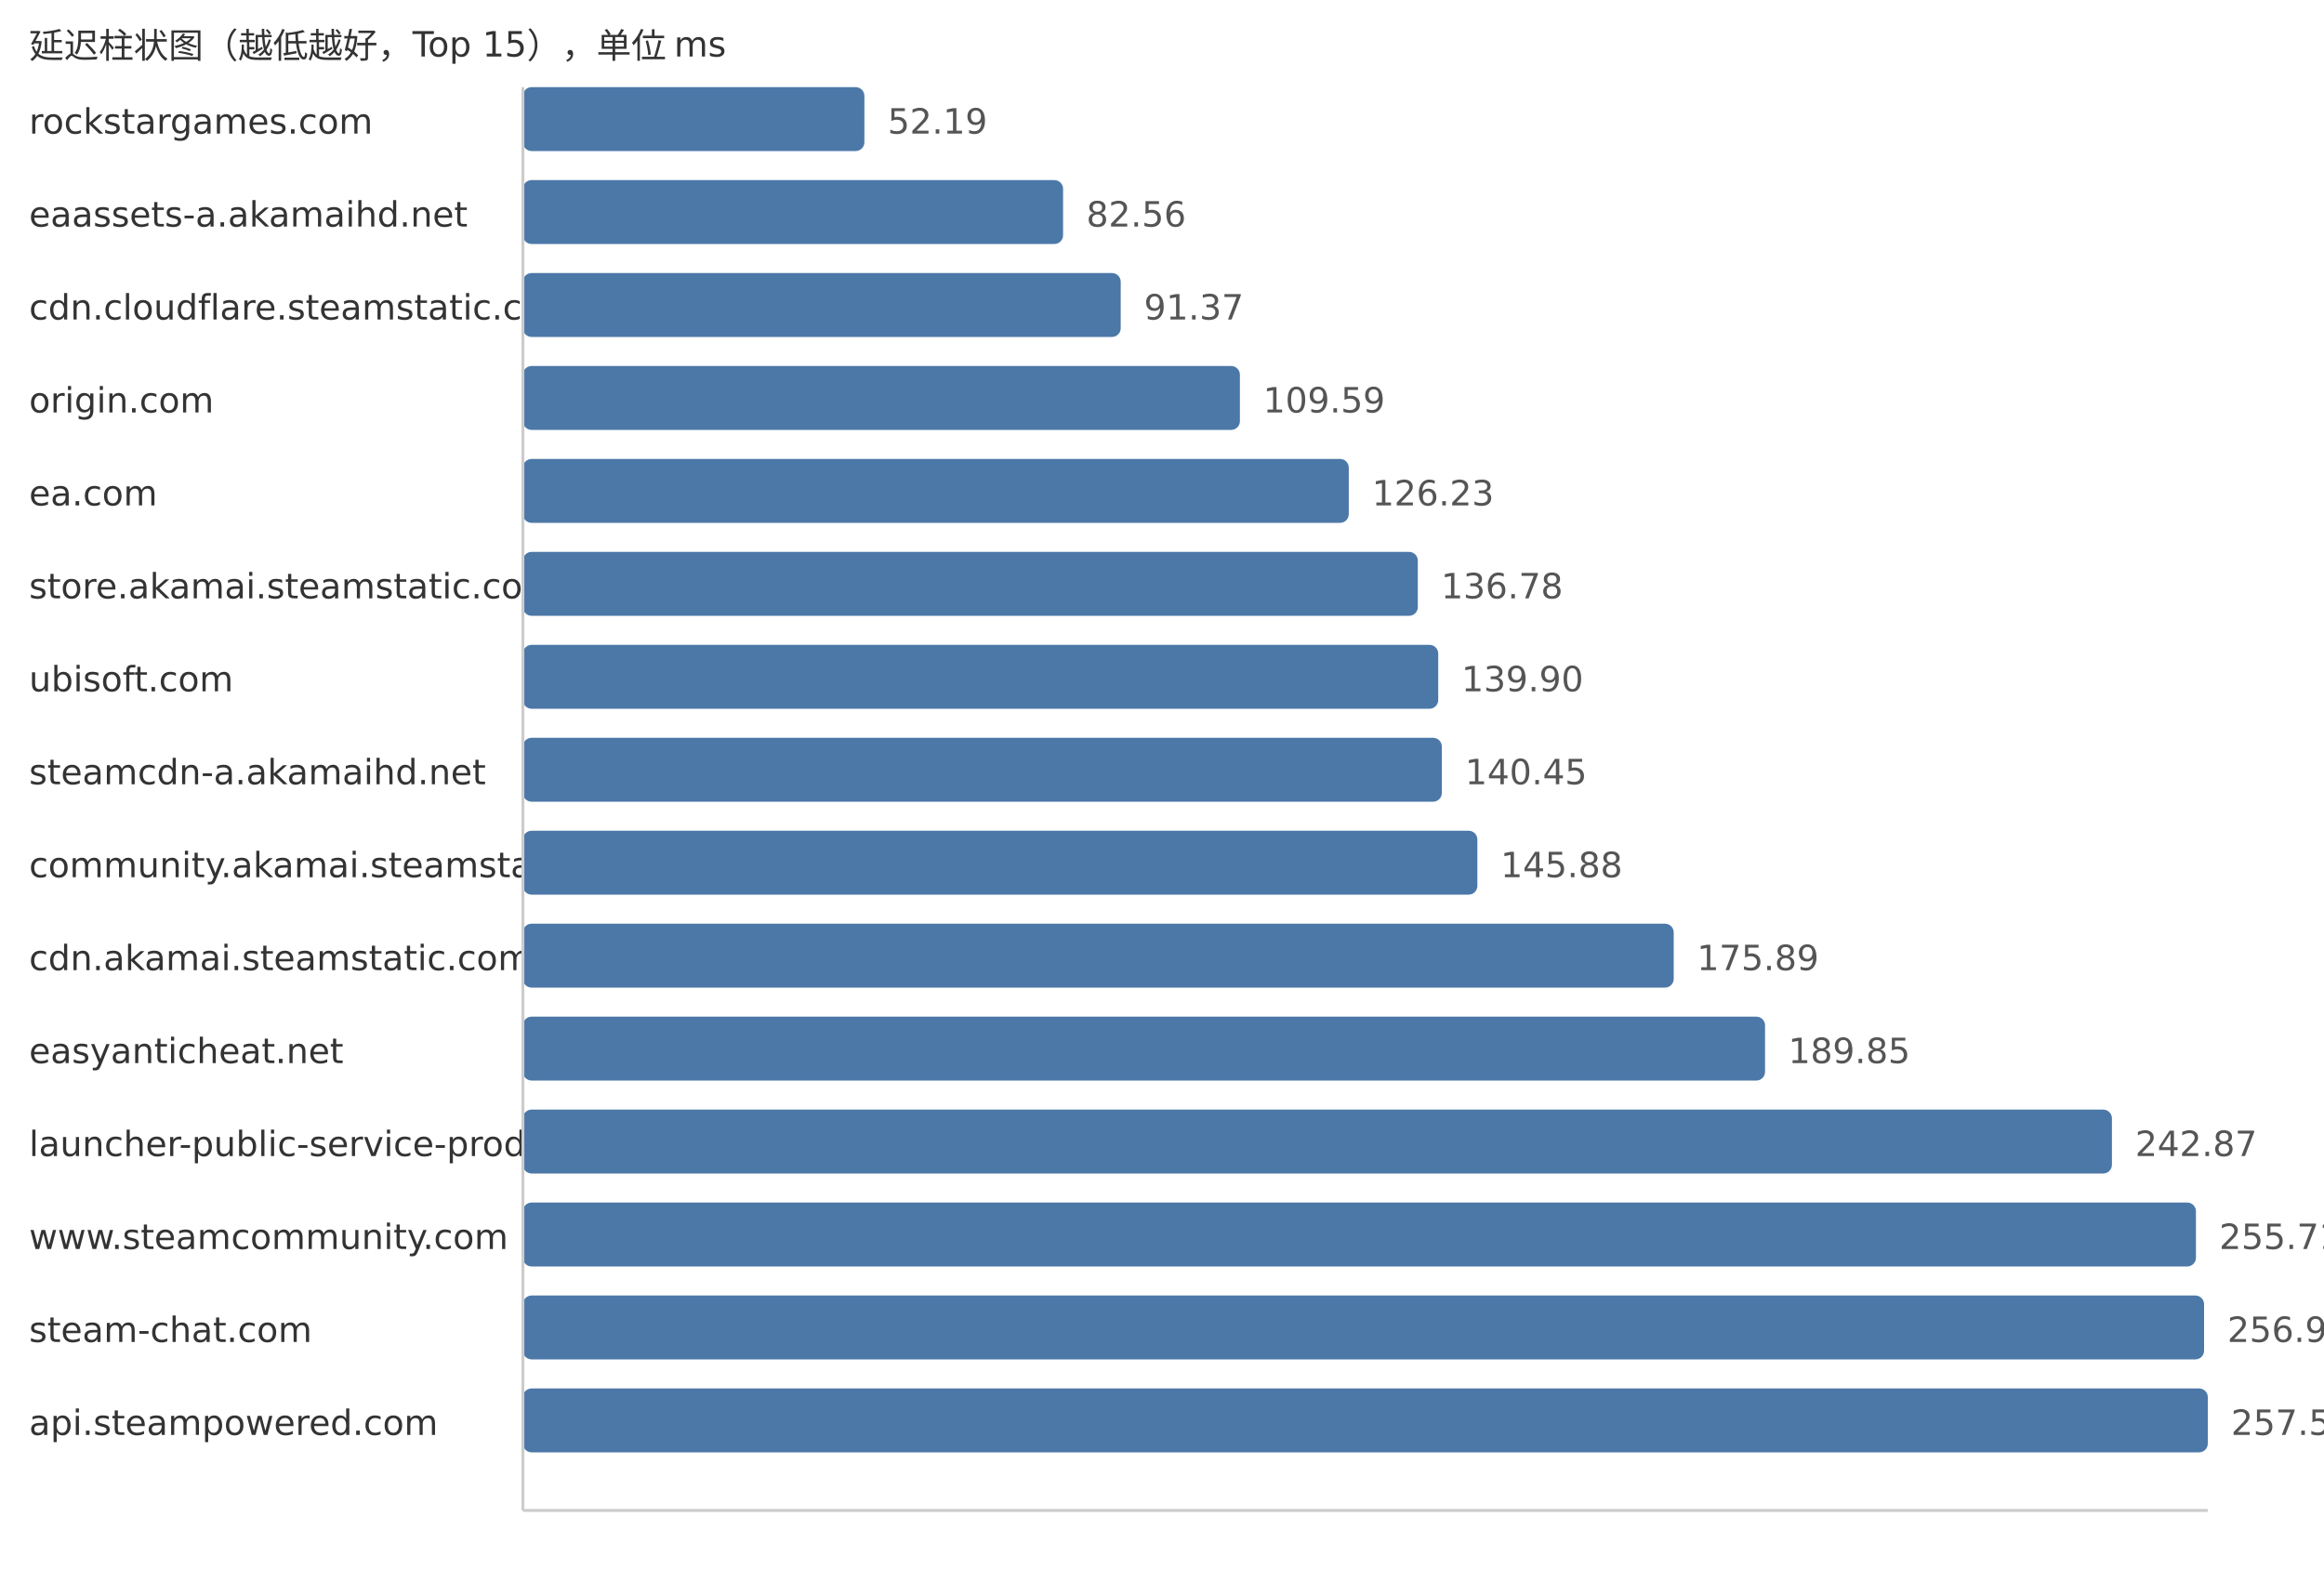
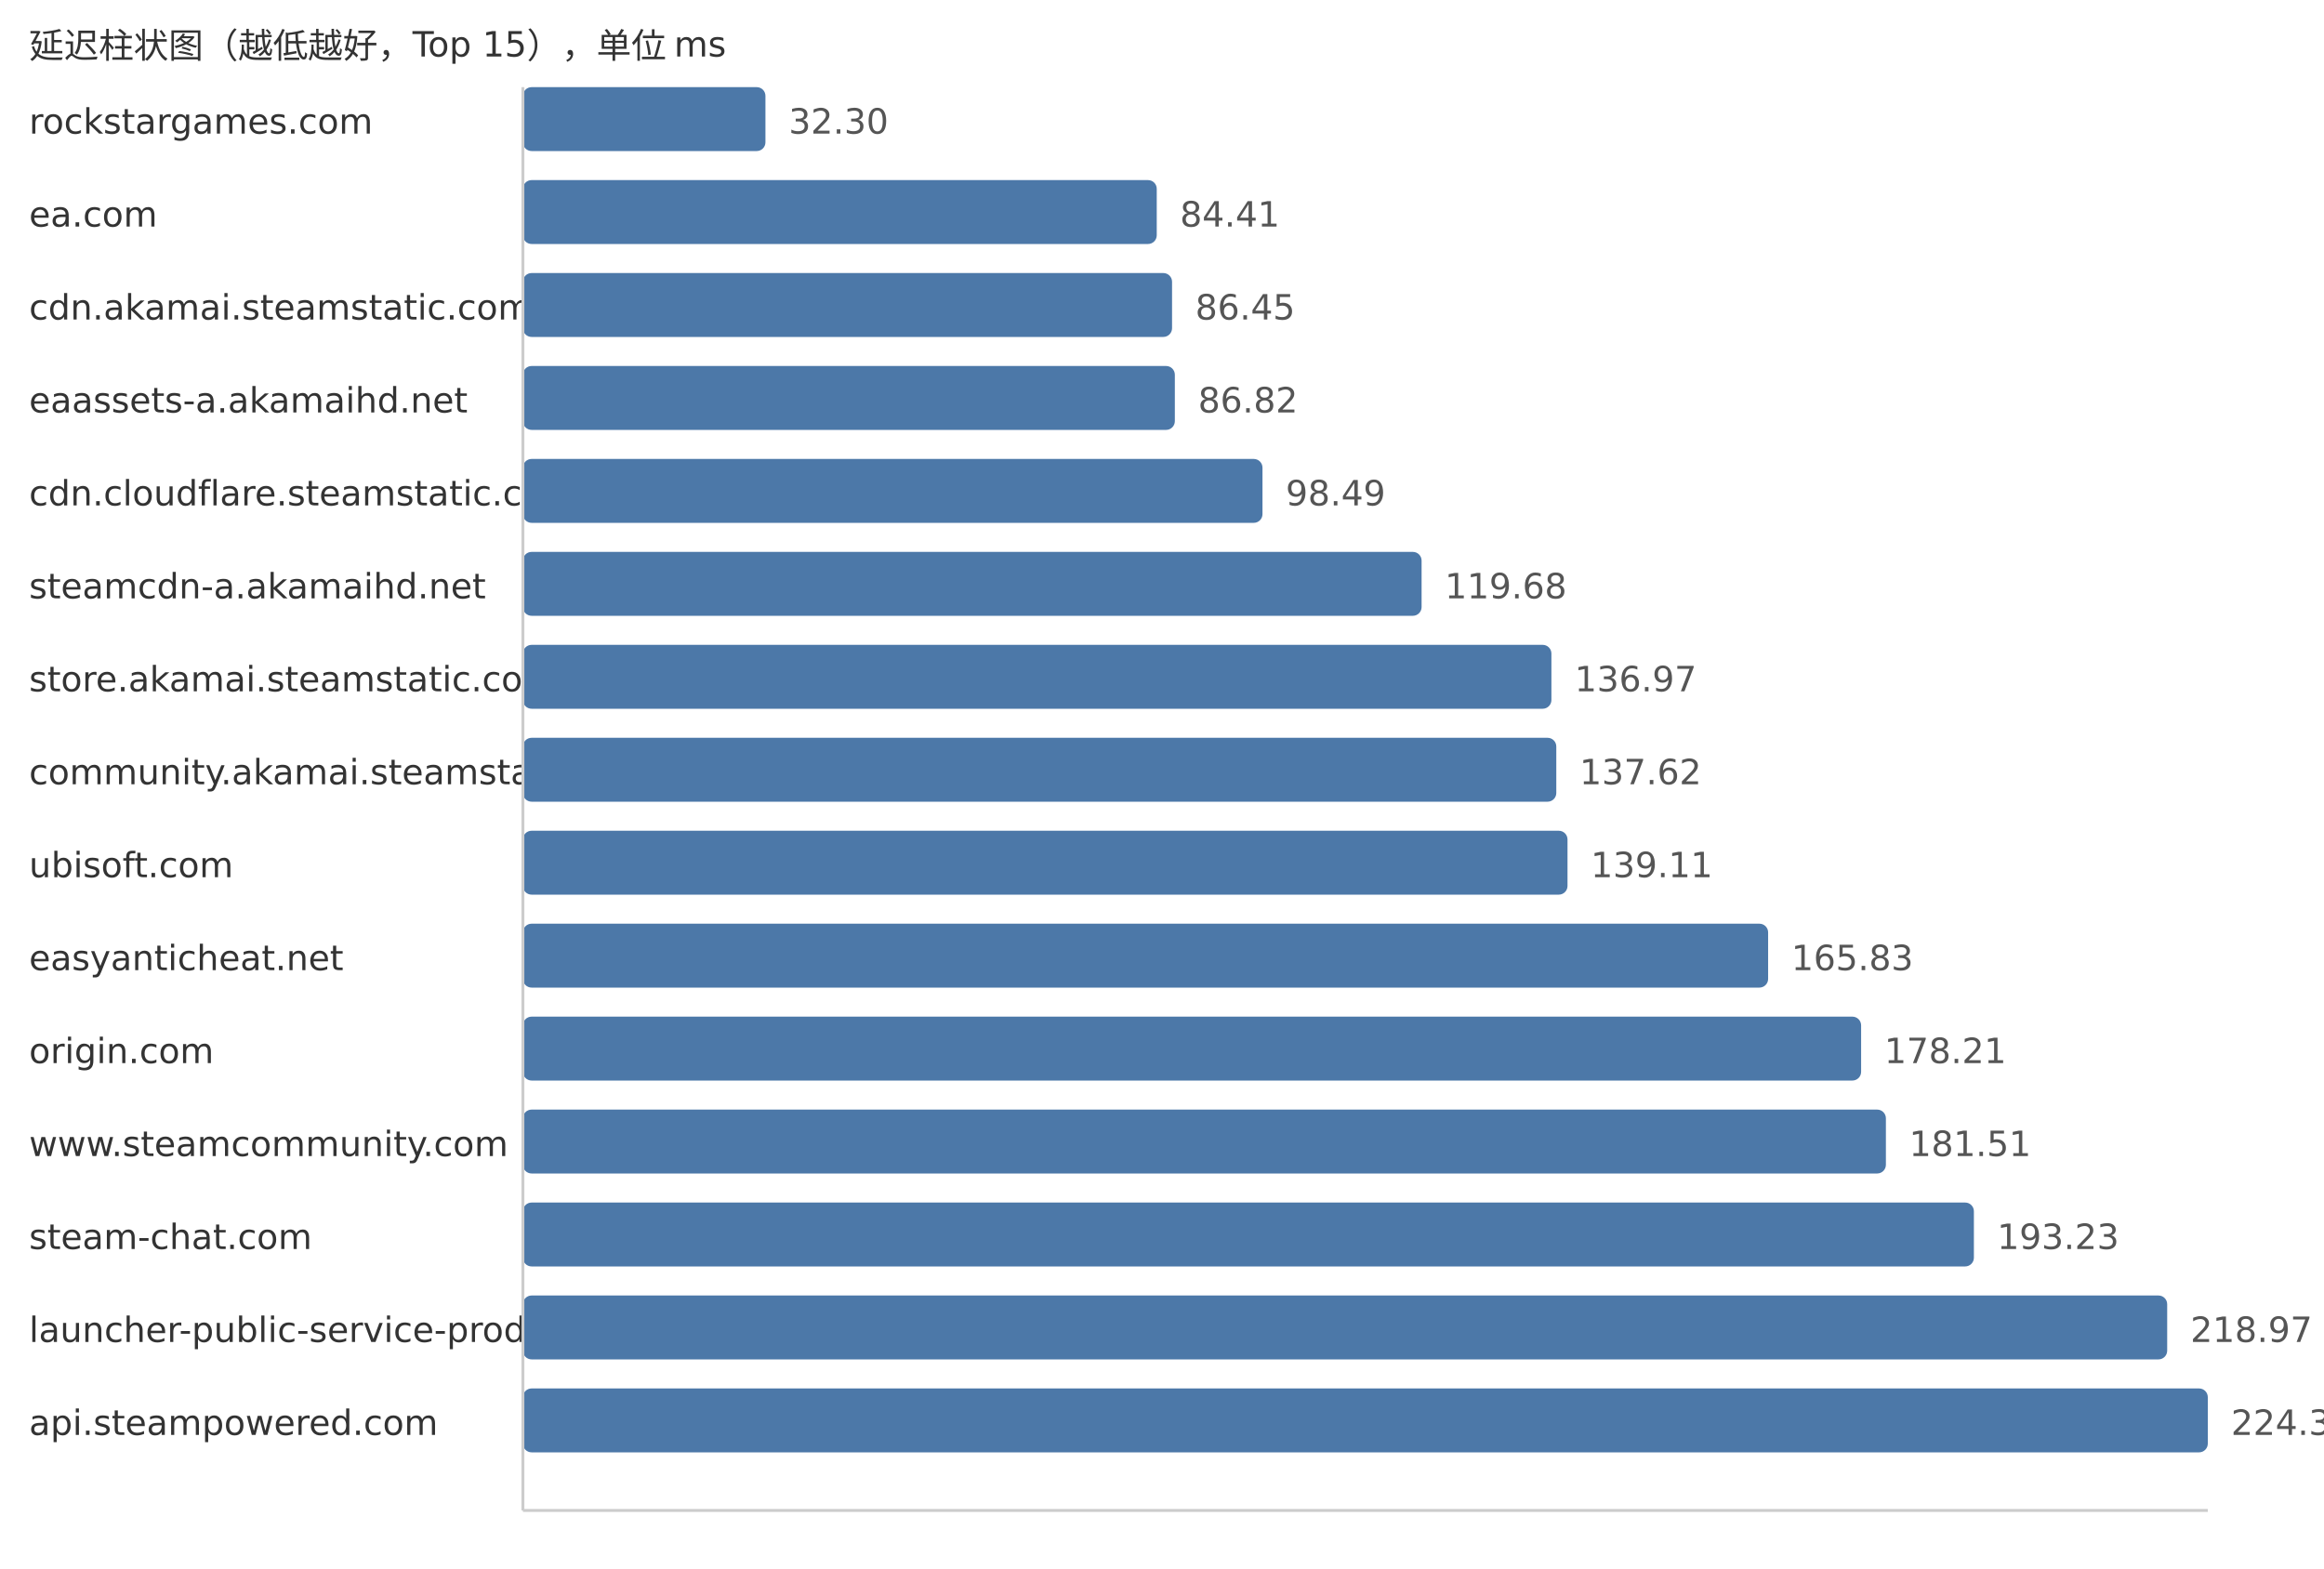
<svg xmlns="http://www.w3.org/2000/svg" width="800" height="540">
  <style> .label{font-family:DejaVu Sans,Verdana,Geneva,sans-serif;font-size:12px;fill:#333} .value{font-family:DejaVu Sans,Verdana,Geneva,sans-serif;font-size:12px;fill:#555} </style>
  <text x="10" y="20" class="label">延迟柱状图（越低越好，Top 15），单位 ms</text>
  <text x="10" y="46" class="label">rockstargames.com</text>
-   <rect x="180" y="30" width="117.55" height="22" fill="#4c78a8" rx="3" />
-   <text x="305.55" y="46" class="value">52.19</text>
-   <text x="10" y="78" class="label">eaassets-a.akamaihd.net</text>
-   <rect x="180" y="62" width="185.95" height="22" fill="#4c78a8" rx="3" />
-   <text x="373.95" y="78" class="value">82.56</text>
-   <text x="10" y="110" class="label">cdn.cloudflare.steamstatic.com</text>
-   <rect x="180" y="94" width="205.79" height="22" fill="#4c78a8" rx="3" />
-   <text x="393.79" y="110" class="value">91.37</text>
-   <text x="10" y="142" class="label">origin.com</text>
-   <rect x="180" y="126" width="246.82" height="22" fill="#4c78a8" rx="3" />
-   <text x="434.82" y="142" class="value">109.59</text>
-   <text x="10" y="174" class="label">ea.com</text>
-   <rect x="180" y="158" width="284.3" height="22" fill="#4c78a8" rx="3" />
-   <text x="472.3" y="174" class="value">126.23</text>
-   <text x="10" y="206" class="label">store.akamai.steamstatic.com</text>
-   <rect x="180" y="190" width="308.06" height="22" fill="#4c78a8" rx="3" />
-   <text x="496.06" y="206" class="value">136.78</text>
-   <text x="10" y="238" class="label">ubisoft.com</text>
-   <rect x="180" y="222" width="315.09" height="22" fill="#4c78a8" rx="3" />
-   <text x="503.09" y="238" class="value">139.90</text>
-   <text x="10" y="270" class="label">steamcdn-a.akamaihd.net</text>
-   <rect x="180" y="254" width="316.33" height="22" fill="#4c78a8" rx="3" />
-   <text x="504.33" y="270" class="value">140.45</text>
-   <text x="10" y="302" class="label">community.akamai.steamstatic.com</text>
-   <rect x="180" y="286" width="328.56" height="22" fill="#4c78a8" rx="3" />
-   <text x="516.56" y="302" class="value">145.88</text>
-   <text x="10" y="334" class="label">cdn.akamai.steamstatic.com</text>
-   <rect x="180" y="318" width="396.15" height="22" fill="#4c78a8" rx="3" />
-   <text x="584.15" y="334" class="value">175.89</text>
-   <text x="10" y="366" class="label">easyanticheat.net</text>
-   <rect x="180" y="350" width="427.59" height="22" fill="#4c78a8" rx="3" />
-   <text x="615.59" y="366" class="value">189.85</text>
-   <text x="10" y="398" class="label">launcher-public-service-prod06.ol.epicgames.com</text>
-   <rect x="180" y="382" width="547.0" height="22" fill="#4c78a8" rx="3" />
-   <text x="735.0" y="398" class="value">242.87</text>
-   <text x="10" y="430" class="label">www.steamcommunity.com</text>
-   <rect x="180" y="414" width="575.92" height="22" fill="#4c78a8" rx="3" />
-   <text x="763.92" y="430" class="value">255.71</text>
-   <text x="10" y="462" class="label">steam-chat.com</text>
-   <rect x="180" y="446" width="578.72" height="22" fill="#4c78a8" rx="3" />
-   <text x="766.72" y="462" class="value">256.95</text>
+   <rect x="180" y="30" width="83.49" height="22" fill="#4c78a8" rx="3" />
+   <text x="271.49" y="46" class="value">32.30</text>
+   <text x="10" y="78" class="label">ea.com</text>
+   <rect x="180" y="62" width="218.19" height="22" fill="#4c78a8" rx="3" />
+   <text x="406.19" y="78" class="value">84.41</text>
+   <text x="10" y="110" class="label">cdn.akamai.steamstatic.com</text>
+   <rect x="180" y="94" width="223.46" height="22" fill="#4c78a8" rx="3" />
+   <text x="411.46" y="110" class="value">86.45</text>
+   <text x="10" y="142" class="label">eaassets-a.akamaihd.net</text>
+   <rect x="180" y="126" width="224.42" height="22" fill="#4c78a8" rx="3" />
+   <text x="412.42" y="142" class="value">86.82</text>
+   <text x="10" y="174" class="label">cdn.cloudflare.steamstatic.com</text>
+   <rect x="180" y="158" width="254.59" height="22" fill="#4c78a8" rx="3" />
+   <text x="442.59" y="174" class="value">98.49</text>
+   <text x="10" y="206" class="label">steamcdn-a.akamaihd.net</text>
+   <rect x="180" y="190" width="309.36" height="22" fill="#4c78a8" rx="3" />
+   <text x="497.36" y="206" class="value">119.68</text>
+   <text x="10" y="238" class="label">store.akamai.steamstatic.com</text>
+   <rect x="180" y="222" width="354.05" height="22" fill="#4c78a8" rx="3" />
+   <text x="542.05" y="238" class="value">136.97</text>
+   <text x="10" y="270" class="label">community.akamai.steamstatic.com</text>
+   <rect x="180" y="254" width="355.73" height="22" fill="#4c78a8" rx="3" />
+   <text x="543.73" y="270" class="value">137.62</text>
+   <text x="10" y="302" class="label">ubisoft.com</text>
+   <rect x="180" y="286" width="359.59" height="22" fill="#4c78a8" rx="3" />
+   <text x="547.59" y="302" class="value">139.11</text>
+   <text x="10" y="334" class="label">easyanticheat.net</text>
+   <rect x="180" y="318" width="428.65" height="22" fill="#4c78a8" rx="3" />
+   <text x="616.65" y="334" class="value">165.83</text>
+   <text x="10" y="366" class="label">origin.com</text>
+   <rect x="180" y="350" width="460.66" height="22" fill="#4c78a8" rx="3" />
+   <text x="648.66" y="366" class="value">178.21</text>
+   <text x="10" y="398" class="label">www.steamcommunity.com</text>
+   <rect x="180" y="382" width="469.19" height="22" fill="#4c78a8" rx="3" />
+   <text x="657.19" y="398" class="value">181.51</text>
+   <text x="10" y="430" class="label">steam-chat.com</text>
+   <rect x="180" y="414" width="499.48" height="22" fill="#4c78a8" rx="3" />
+   <text x="687.48" y="430" class="value">193.23</text>
+   <text x="10" y="462" class="label">launcher-public-service-prod06.ol.epicgames.com</text>
+   <rect x="180" y="446" width="566.02" height="22" fill="#4c78a8" rx="3" />
+   <text x="754.02" y="462" class="value">218.97</text>
  <text x="10" y="494" class="label">api.steampowered.com</text>
  <rect x="180" y="478" width="580.0" height="22" fill="#4c78a8" rx="3" />
-   <text x="768.0" y="494" class="value">257.52</text>
+   <text x="768.0" y="494" class="value">224.38</text>
  <line x1="180" y1="30" x2="180" y2="520" stroke="#ccc" />
  <line x1="180" y1="520" x2="760" y2="520" stroke="#ccc" />
</svg>
